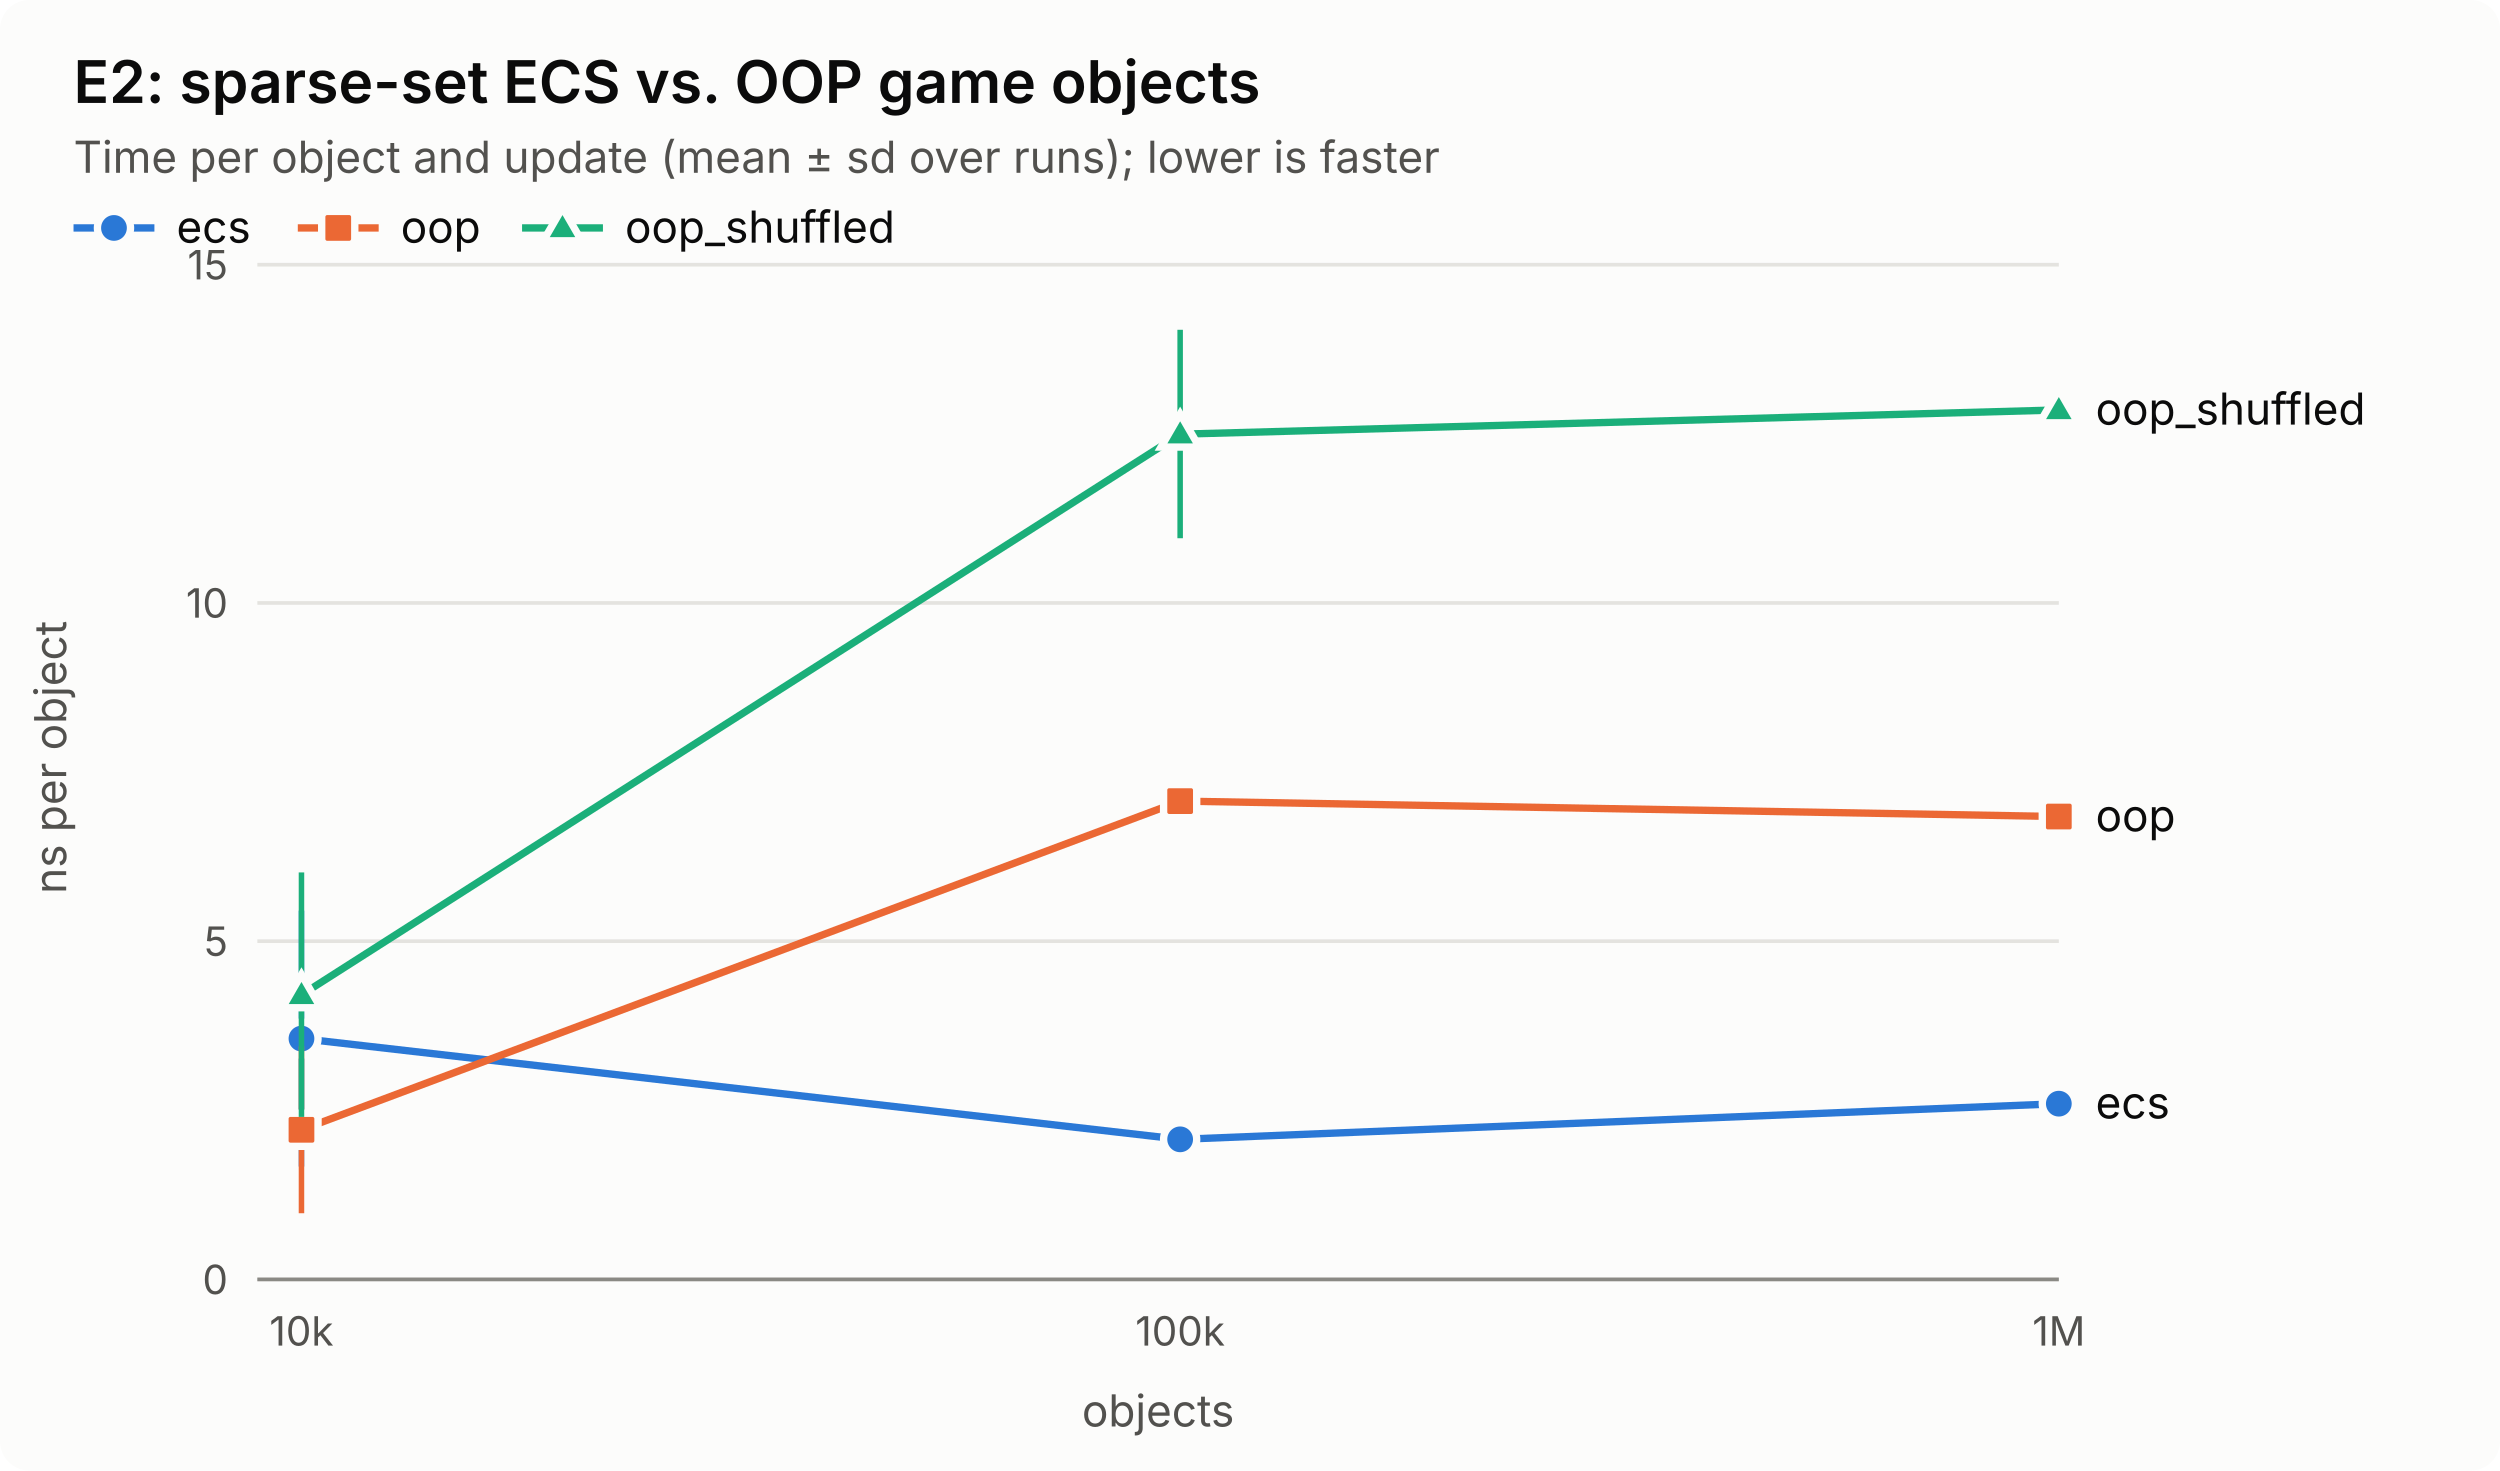
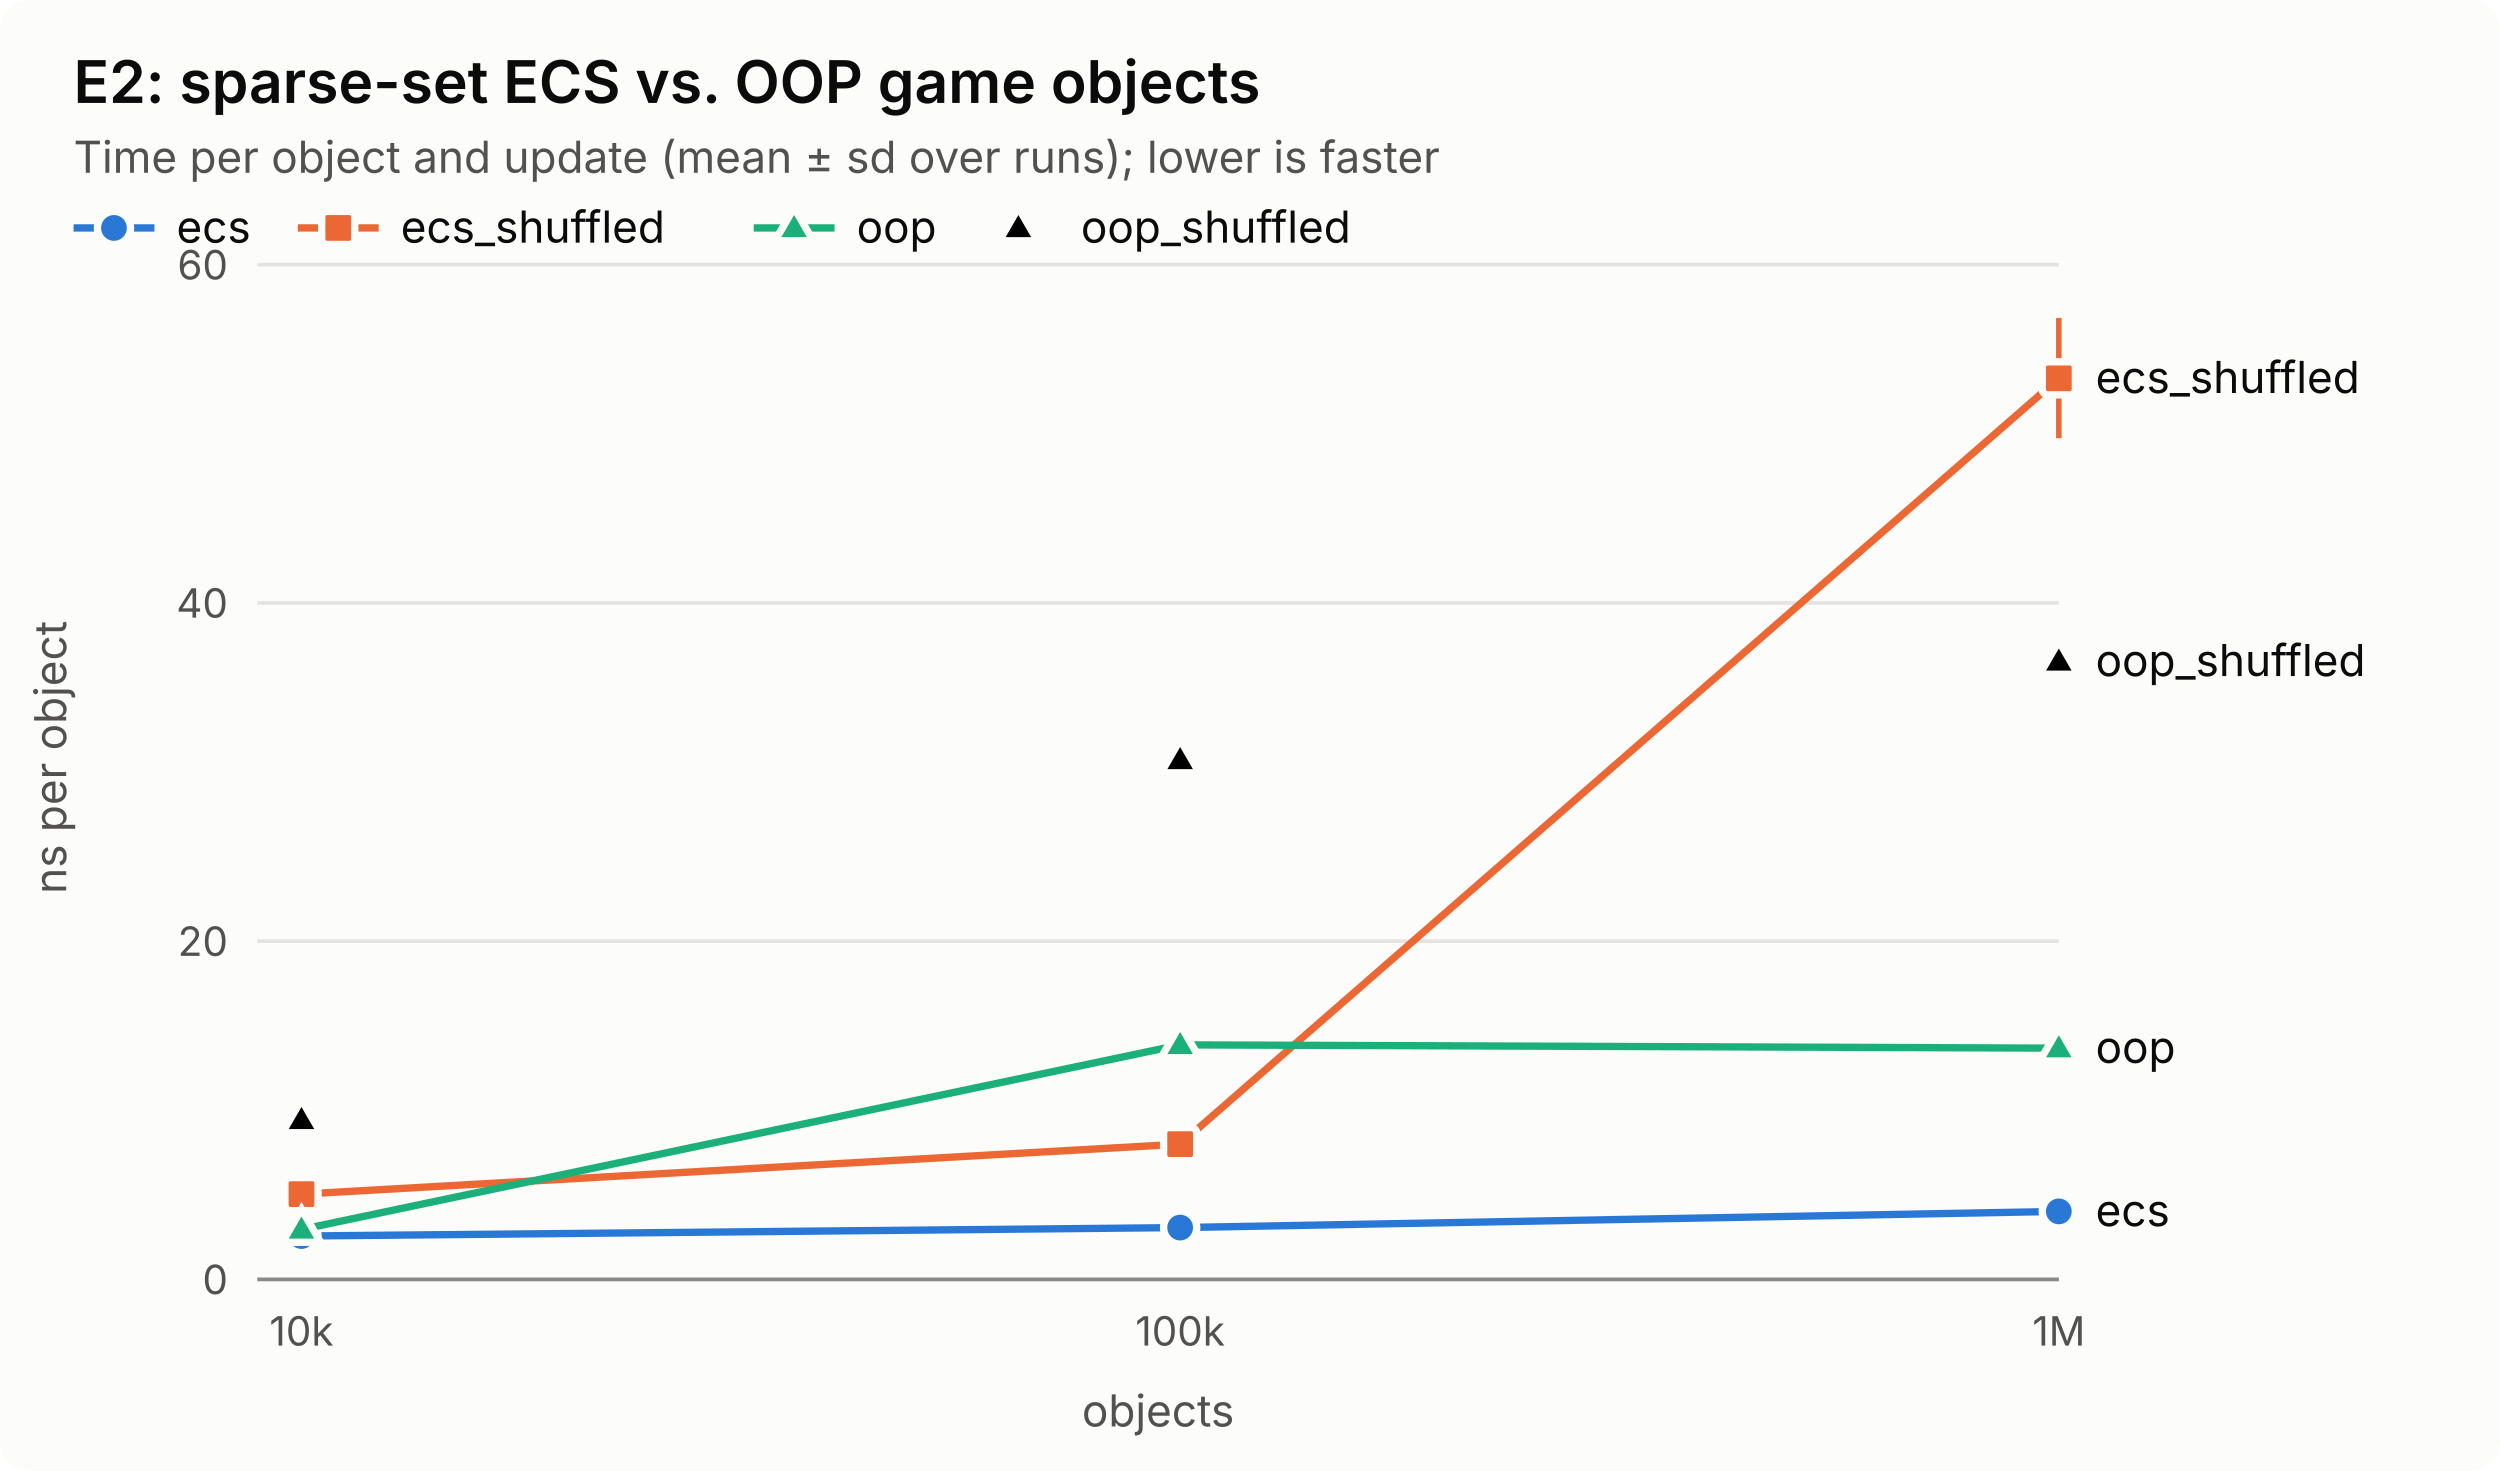
<svg xmlns="http://www.w3.org/2000/svg" viewBox="0 0 680 400" width="680" height="400" role="img" aria-label="E2: sparse-set ECS vs. OOP game objects">
  <style>
.surface { fill: #fcfcfb; } .grid { stroke: #e4e3df; } .axis { stroke: #8a8984; }
.ink { fill: #0b0b0b; } .ink2 { fill: #52514e; } .ring { stroke: #fcfcfb; }
.l1 { stroke: #2a78d6; } .l2 { stroke: #eb6834; } .l3 { stroke: #1baf7a; }
.f1 { fill: #2a78d6; } .f2 { fill: #eb6834; } .f3 { fill: #1baf7a; }
.l1, .l2, .l3 { fill: none; }
@media (prefers-color-scheme: dark) {
  .surface { fill: #1a1a19; } .grid { stroke: #33332f; } .axis { stroke: #6f6e69; }
  .ink { fill: #f0efec; } .ink2 { fill: #c3c2b7; } .ring { stroke: #1a1a19; }
  .l1 { stroke: #3987e5; } .l2 { stroke: #d95926; } .l3 { stroke: #199e70; }
  .f1 { fill: #3987e5; } .f2 { fill: #d95926; } .f3 { fill: #199e70; }
}
text { font-family: system-ui, -apple-system, "Segoe UI", sans-serif; }
</style>
  <rect class="surface" width="680" height="400" rx="8" />
  <text class="ink" x="20" y="28" font-size="16" font-weight="600">E2: sparse-set ECS vs. OOP game objects</text>
  <text class="ink2" x="20" y="47" font-size="12">Time per object and update (mean ± sd over runs); lower is faster</text>
  <line class="grid" x1="70" x2="560" y1="348.0" y2="348.0" stroke-width="1" />
  <text class="ink2" x="62" y="352.0" font-size="11" text-anchor="end">0</text>
  <line class="grid" x1="70" x2="560" y1="256.0" y2="256.0" stroke-width="1" />
-   <text class="ink2" x="62" y="260.0" font-size="11" text-anchor="end">5</text>
+   <text class="ink2" x="62" y="260.0" font-size="11" text-anchor="end">20</text>
  <line class="grid" x1="70" x2="560" y1="164.0" y2="164.0" stroke-width="1" />
-   <text class="ink2" x="62" y="168.0" font-size="11" text-anchor="end">10</text>
+   <text class="ink2" x="62" y="168.0" font-size="11" text-anchor="end">40</text>
  <line class="grid" x1="70" x2="560" y1="72.0" y2="72.0" stroke-width="1" />
-   <text class="ink2" x="62" y="76.0" font-size="11" text-anchor="end">15</text>
+   <text class="ink2" x="62" y="76.0" font-size="11" text-anchor="end">60</text>
  <text class="ink2" x="82.0" y="366" font-size="11" text-anchor="middle">10k</text>
  <text class="ink2" x="321.0" y="366" font-size="11" text-anchor="middle">100k</text>
  <text class="ink2" x="560.0" y="366" font-size="11" text-anchor="middle">1M</text>
  <line class="axis" x1="70" x2="560" y1="348" y2="348" stroke-width="1" />
  <text class="ink2" x="315.0" y="388" font-size="12" text-anchor="middle">objects</text>
  <text class="ink2" transform="translate(18 206.0) rotate(-90)" font-size="12" text-anchor="middle">ns per object</text>
-   <polyline class="l1" fill="none" stroke-width="2" stroke-linejoin="round" points="82.0,282.5 321.0,309.9 560.0,300.2" />
-   <line class="l1" x1="82.0" x2="82.0" y1="317.3" y2="247.7" stroke-width="1.5" />
-   <line class="l1" x1="321.0" x2="321.0" y1="314.8" y2="305.0" stroke-width="1.5" />
-   <line class="l1" x1="560.0" x2="560.0" y1="302.5" y2="298.0" stroke-width="1.5" />
-   <circle cx="82.0" cy="282.5" r="4.5" class="f1 ring" stroke-width="2" />
-   <circle cx="321.0" cy="309.9" r="4.5" class="f1 ring" stroke-width="2" />
-   <circle cx="560.0" cy="300.2" r="4.5" class="f1 ring" stroke-width="2" />
-   <polyline class="l2" fill="none" stroke-width="2" stroke-linejoin="round" points="82.0,307.3 321.0,217.9 560.0,222.1" />
-   <line class="l2" x1="82.0" x2="82.0" y1="330.0" y2="284.6" stroke-width="1.5" />
-   <line class="l2" x1="321.0" x2="321.0" y1="222.8" y2="212.9" stroke-width="1.5" />
-   <line class="l2" x1="560.0" x2="560.0" y1="224.8" y2="219.4" stroke-width="1.5" />
-   <rect x="77.5" y="302.8" width="9" height="9" rx="1.5" class="f2 ring" stroke-width="2" />
-   <rect x="316.5" y="213.4" width="9" height="9" rx="1.5" class="f2 ring" stroke-width="2" />
-   <rect x="555.5" y="217.6" width="9" height="9" rx="1.5" class="f2 ring" stroke-width="2" />
-   <polyline class="l3" fill="none" stroke-width="2" stroke-linejoin="round" points="82.0,270.6 321.0,118.1 560.0,111.5" />
-   <line class="l3" x1="82.0" x2="82.0" y1="303.8" y2="237.3" stroke-width="1.5" />
-   <line class="l3" x1="321.0" x2="321.0" y1="146.4" y2="89.7" stroke-width="1.5" />
-   <line class="l3" x1="560.0" x2="560.0" y1="115.1" y2="107.8" stroke-width="1.5" />
-   <path d="M82.0 265.1 L87.2 274.1 L76.8 274.1 Z" class="f3 ring" stroke-width="2" />
-   <path d="M321.0 112.6 L326.2 121.6 L315.8 121.6 Z" class="f3 ring" stroke-width="2" />
-   <path d="M560.0 106.0 L565.2 115.0 L554.8 115.0 Z" class="f3 ring" stroke-width="2" />
-   <text class="ink" x="570.0" y="115.5" font-size="12">oop_shuffled</text>
-   <text class="ink" x="570.0" y="226.1" font-size="12">oop</text>
-   <text class="ink" x="570.0" y="304.2" font-size="12">ecs</text>
+   <polyline class="l1" fill="none" stroke-width="2" stroke-linejoin="round" points="82.0,336.2 321.0,333.9 560.0,329.5" />
+   <line class="l1" x1="321.0" x2="321.0" y1="337.1" y2="330.6" stroke-width="1.5" />
+   <circle cx="82.0" cy="336.2" r="4.5" class="f1 ring" stroke-width="2" />
+   <circle cx="321.0" cy="333.9" r="4.5" class="f1 ring" stroke-width="2" />
+   <circle cx="560.0" cy="329.5" r="4.5" class="f1 ring" stroke-width="2" />
+   <polyline class="l2" fill="none" stroke-width="2" stroke-linejoin="round" points="82.0,324.8 321.0,311.2 560.0,102.9" />
+   <line class="l2" x1="560.0" x2="560.0" y1="119.2" y2="86.5" stroke-width="1.5" />
+   <rect x="77.5" y="320.3" width="9" height="9" rx="1.5" class="f2 ring" stroke-width="2" />
+   <rect x="316.5" y="306.7" width="9" height="9" rx="1.5" class="f2 ring" stroke-width="2" />
+   <rect x="555.5" y="98.4" width="9" height="9" rx="1.5" class="f2 ring" stroke-width="2" />
+   <polyline class="l3" fill="none" stroke-width="2" stroke-linejoin="round" points="82.0,334.4 321.0,284.2 560.0,285.1" />
+   <line class="l3" x1="82.0" x2="82.0" y1="337.5" y2="331.3" stroke-width="1.5" />
+   <line class="l3" x1="321.0" x2="321.0" y1="287.0" y2="281.4" stroke-width="1.5" />
+   <path d="M82.0 328.9 L87.2 337.9 L76.8 337.9 Z" class="f3 ring" stroke-width="2" />
+   <path d="M321.0 278.7 L326.2 287.7 L315.8 287.7 Z" class="f3 ring" stroke-width="2" />
+   <path d="M560.0 279.6 L565.2 288.6 L554.8 288.6 Z" class="f3 ring" stroke-width="2" />
+   <polyline class="l4" fill="none" stroke-width="2" stroke-linejoin="round" points="82.0,304.6 321.0,206.7 560.0,179.9" />
+   <line class="l4" x1="82.0" x2="82.0" y1="310.4" y2="298.8" stroke-width="1.5" />
+   <line class="l4" x1="321.0" x2="321.0" y1="215.6" y2="197.9" stroke-width="1.5" />
+   <line class="l4" x1="560.0" x2="560.0" y1="192.9" y2="166.8" stroke-width="1.5" />
+   <path d="M82.0 299.1 L87.2 308.1 L76.8 308.1 Z" class="f4 ring" stroke-width="2" />
+   <path d="M321.0 201.2 L326.2 210.2 L315.8 210.2 Z" class="f4 ring" stroke-width="2" />
+   <path d="M560.0 174.4 L565.2 183.4 L554.8 183.4 Z" class="f4 ring" stroke-width="2" />
+   <text class="ink" x="570.0" y="106.9" font-size="12">ecs_shuffled</text>
+   <text class="ink" x="570.0" y="183.9" font-size="12">oop_shuffled</text>
+   <text class="ink" x="570.0" y="289.1" font-size="12">oop</text>
+   <text class="ink" x="570.0" y="333.5" font-size="12">ecs</text>
  <line class="l1" x1="20" x2="42" y1="62" y2="62" stroke-width="2" />
  <circle cx="31.0" cy="62.0" r="4.5" class="f1 ring" stroke-width="2" />
  <text class="ink" x="48" y="66" font-size="12">ecs</text>
  <line class="l2" x1="81" x2="103" y1="62" y2="62" stroke-width="2" />
  <rect x="87.5" y="57.5" width="9" height="9" rx="1.5" class="f2 ring" stroke-width="2" />
-   <text class="ink" x="109" y="66" font-size="12">oop</text>
-   <line class="l3" x1="142" x2="164" y1="62" y2="62" stroke-width="2" />
-   <path d="M153.0 56.5 L158.2 65.5 L147.8 65.5 Z" class="f3 ring" stroke-width="2" />
-   <text class="ink" x="170" y="66" font-size="12">oop_shuffled</text>
+   <text class="ink" x="109" y="66" font-size="12">ecs_shuffled</text>
+   <line class="l3" x1="205" x2="227" y1="62" y2="62" stroke-width="2" />
+   <path d="M216.0 56.5 L221.2 65.5 L210.8 65.5 Z" class="f3 ring" stroke-width="2" />
+   <text class="ink" x="233" y="66" font-size="12">oop</text>
+   <line class="l4" x1="266" x2="288" y1="62" y2="62" stroke-width="2" />
+   <path d="M277.0 56.5 L282.2 65.5 L271.8 65.5 Z" class="f4 ring" stroke-width="2" />
+   <text class="ink" x="294" y="66" font-size="12">oop_shuffled</text>
</svg>
